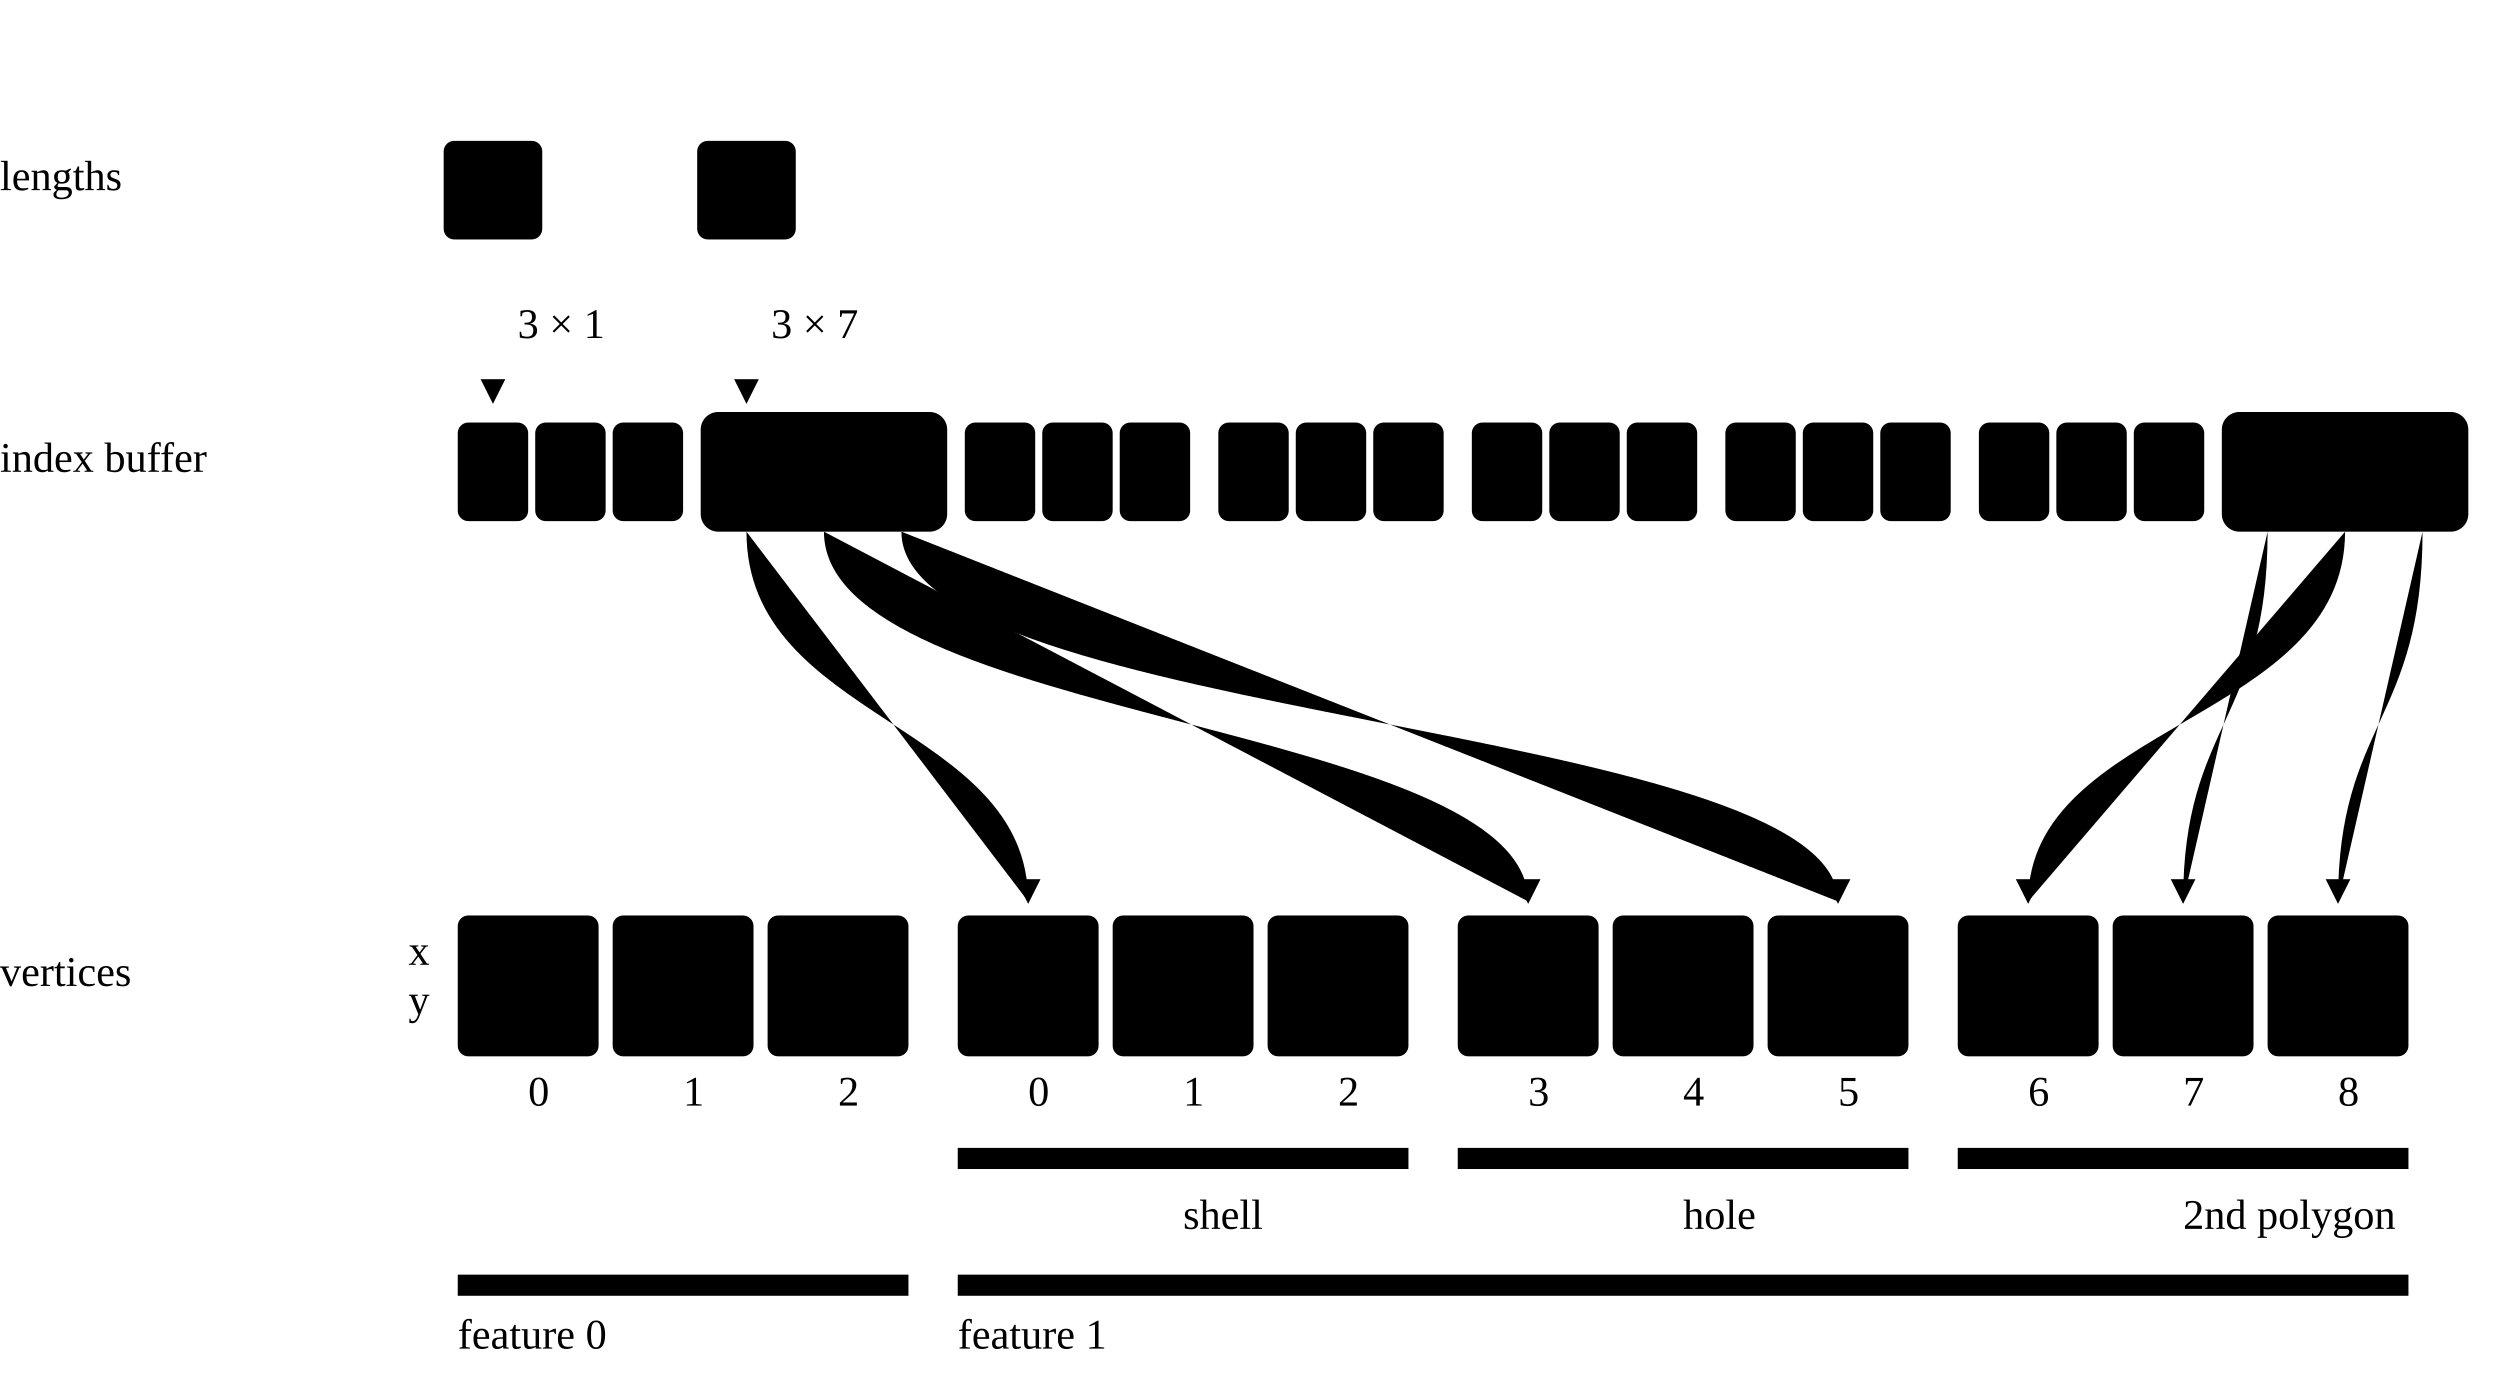
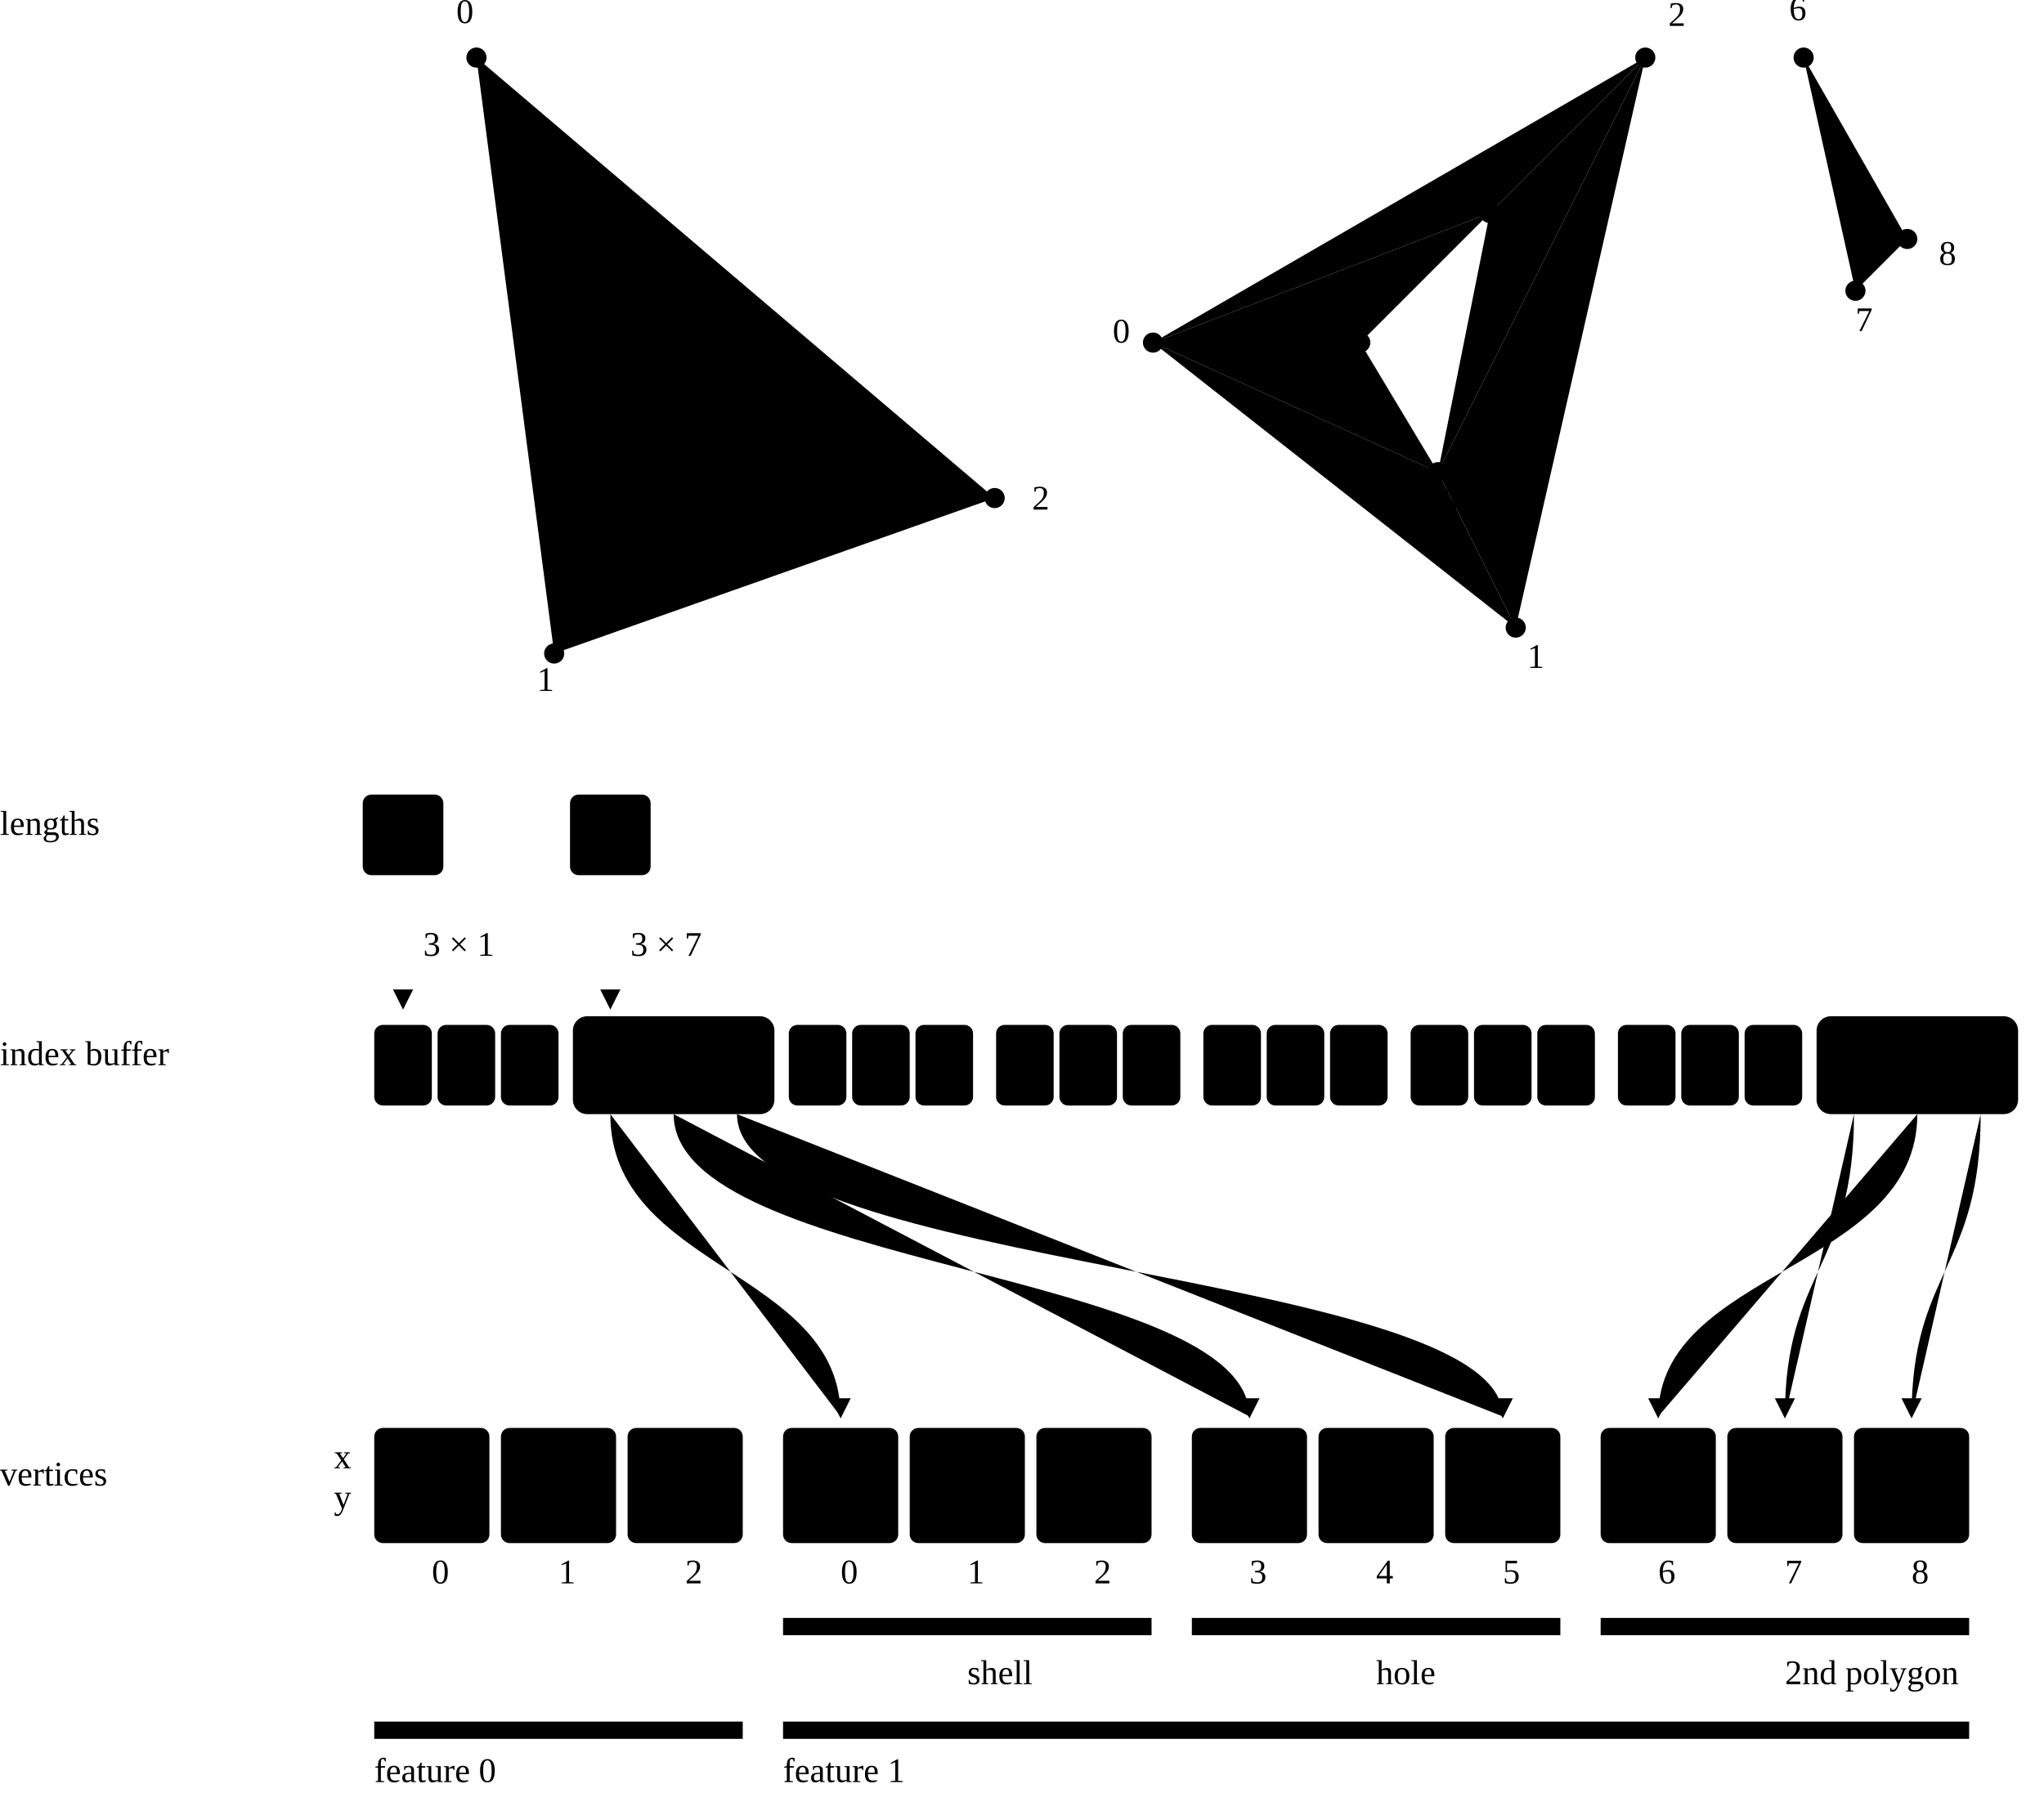
- <svg xmlns="http://www.w3.org/2000/svg" class="mlt-diagram" viewBox="0 0 710 396" role="img" aria-label="Triangle lengths point into the index buffer, whose entries name x,y vertices of their own feature">
+ <svg xmlns="http://www.w3.org/2000/svg" class="mlt-diagram" viewBox="0 0 710 632" role="img" aria-label="The two features and their triangles, then triangle lengths pointing into the index buffer, whose entries name x,y vertices of their own feature">
  <defs>
    <marker id="tess1-arrow" viewBox="0 0 10 10" refX="9" refY="5" markerWidth="7" markerHeight="7" orient="auto-start-reverse">
      <path class="head" d="M0 0L10 5L0 10z" />
    </marker>
  </defs>
  <defs>
    <marker id="tess1-arrow1" viewBox="0 0 10 10" refX="9" refY="5" markerWidth="7" markerHeight="7" orient="auto-start-reverse">
      <path class="head t1" d="M0 0L10 5L0 10z" />
    </marker>
  </defs>
-   <text class="row" x="0" y="54">lengths</text>
-   <rect class="f0" x="126" y="40" width="28" height="28" rx="3" />
-   <text class="cell" x="140" y="54">1</text>
-   <path class="link" d="M140 68V114" marker-end="url(#tess1-arrow)" />
-   <text class="muted small" x="147" y="96">3 × 1</text>
-   <rect class="f1" x="198" y="40" width="28" height="28" rx="3" />
-   <text class="cell" x="212" y="54">7</text>
-   <path class="link" d="M212 68V114" marker-end="url(#tess1-arrow)" />
-   <text class="muted small" x="219" y="96">3 × 7</text>
-   <text class="row" x="0" y="134">index buffer</text>
-   <rect class="f0" x="130" y="120" width="20" height="28" rx="3" />
-   <text class="cell" x="140" y="134">1</text>
-   <rect class="f0" x="152" y="120" width="20" height="28" rx="3" />
-   <text class="cell" x="162" y="134">0</text>
-   <rect class="f0" x="174" y="120" width="20" height="28" rx="3" />
-   <text class="cell" x="184" y="134">2</text>
-   <rect class="f1" x="202" y="120" width="20" height="28" rx="3" />
-   <text class="cell" x="212" y="134">0</text>
-   <rect class="f1" x="224" y="120" width="20" height="28" rx="3" />
-   <text class="cell" x="234" y="134">3</text>
-   <rect class="f1" x="246" y="120" width="20" height="28" rx="3" />
-   <text class="cell" x="256" y="134">5</text>
-   <rect class="f1" x="274" y="120" width="20" height="28" rx="3" />
-   <text class="cell" x="284" y="134">4</text>
-   <rect class="f1" x="296" y="120" width="20" height="28" rx="3" />
-   <text class="cell" x="306" y="134">3</text>
-   <rect class="f1" x="318" y="120" width="20" height="28" rx="3" />
-   <text class="cell" x="328" y="134">0</text>
-   <rect class="f1" x="346" y="120" width="20" height="28" rx="3" />
-   <text class="cell" x="356" y="134">1</text>
-   <rect class="f1" x="368" y="120" width="20" height="28" rx="3" />
-   <text class="cell" x="378" y="134">0</text>
-   <rect class="f1" x="390" y="120" width="20" height="28" rx="3" />
-   <text class="cell" x="400" y="134">5</text>
-   <rect class="f1" x="418" y="120" width="20" height="28" rx="3" />
-   <text class="cell" x="428" y="134">4</text>
-   <rect class="f1" x="440" y="120" width="20" height="28" rx="3" />
-   <text class="cell" x="450" y="134">0</text>
-   <rect class="f1" x="462" y="120" width="20" height="28" rx="3" />
-   <text class="cell" x="472" y="134">2</text>
-   <rect class="f1" x="490" y="120" width="20" height="28" rx="3" />
-   <text class="cell" x="500" y="134">2</text>
-   <rect class="f1" x="512" y="120" width="20" height="28" rx="3" />
-   <text class="cell" x="522" y="134">1</text>
-   <rect class="f1" x="534" y="120" width="20" height="28" rx="3" />
-   <text class="cell" x="544" y="134">5</text>
-   <rect class="f1" x="562" y="120" width="20" height="28" rx="3" />
-   <text class="cell" x="572" y="134">5</text>
-   <rect class="f1" x="584" y="120" width="20" height="28" rx="3" />
-   <text class="cell" x="594" y="134">4</text>
-   <rect class="f1" x="606" y="120" width="20" height="28" rx="3" />
-   <text class="cell" x="616" y="134">2</text>
-   <rect class="f1" x="634" y="120" width="20" height="28" rx="3" />
-   <text class="cell" x="644" y="134">7</text>
-   <rect class="f1" x="656" y="120" width="20" height="28" rx="3" />
-   <text class="cell" x="666" y="134">6</text>
-   <rect class="f1" x="678" y="120" width="20" height="28" rx="3" />
-   <text class="cell" x="688" y="134">8</text>
-   <rect class="pick" x="199" y="117" width="70" height="34" rx="5" />
-   <path class="link t1" d="M212 151C212 205 292 205 292 256" marker-end="url(#tess1-arrow1)" />
-   <path class="link t1" d="M234 151C234 205 434 205 434 256" marker-end="url(#tess1-arrow1)" />
-   <path class="link t1" d="M256 151C256 205 522 205 522 256" marker-end="url(#tess1-arrow1)" />
-   <rect class="pick" x="631" y="117" width="70" height="34" rx="5" />
-   <path class="link t1" d="M644 151C644 205 620 205 620 256" marker-end="url(#tess1-arrow1)" />
-   <path class="link t1" d="M666 151C666 205 576 205 576 256" marker-end="url(#tess1-arrow1)" />
-   <path class="link t1" d="M688 151C688 205 664 205 664 256" marker-end="url(#tess1-arrow1)" />
-   <text class="row" x="0" y="280">vertices</text>
-   <text class="muted small" x="122" y="274" text-anchor="end">x</text>
-   <text class="muted small" x="122" y="288" text-anchor="end">y</text>
-   <rect class="f0" x="130" y="260" width="40" height="40" rx="3" />
-   <text class="cell small" x="150" y="274">55</text>
-   <text class="cell small" x="150" y="288">5</text>
-   <text class="muted small mid" x="150" y="314">0</text>
-   <rect class="f0" x="174" y="260" width="40" height="40" rx="3" />
-   <text class="cell small" x="194" y="274">58</text>
-   <text class="cell small" x="194" y="288">28</text>
-   <text class="muted small mid" x="194" y="314">1</text>
-   <rect class="f0" x="218" y="260" width="40" height="40" rx="3" />
-   <text class="cell small" x="238" y="274">75</text>
-   <text class="cell small" x="238" y="288">22</text>
-   <text class="muted small mid" x="238" y="314">2</text>
-   <rect class="f1" x="272" y="260" width="40" height="40" rx="3" />
-   <text class="cell small" x="292" y="274">7</text>
-   <text class="cell small" x="292" y="288">20</text>
-   <text class="muted small mid" x="292" y="314">0</text>
-   <rect class="f1" x="316" y="260" width="40" height="40" rx="3" />
-   <text class="cell small" x="336" y="274">21</text>
-   <text class="cell small" x="336" y="288">31</text>
-   <text class="muted small mid" x="336" y="314">1</text>
-   <rect class="f1" x="360" y="260" width="40" height="40" rx="3" />
-   <text class="cell small" x="380" y="274">26</text>
-   <text class="cell small" x="380" y="288">9</text>
-   <text class="muted small mid" x="380" y="314">2</text>
-   <rect class="f1" x="414" y="260" width="40" height="40" rx="3" />
-   <text class="cell small" x="434" y="274">15</text>
-   <text class="cell small" x="434" y="288">20</text>
-   <text class="muted small mid" x="434" y="314">3</text>
-   <rect class="f1" x="458" y="260" width="40" height="40" rx="3" />
-   <text class="cell small" x="478" y="274">20</text>
-   <text class="cell small" x="478" y="288">15</text>
-   <text class="muted small mid" x="478" y="314">4</text>
-   <rect class="f1" x="502" y="260" width="40" height="40" rx="3" />
-   <text class="cell small" x="522" y="274">18</text>
-   <text class="cell small" x="522" y="288">25</text>
-   <text class="muted small mid" x="522" y="314">5</text>
-   <rect class="f1" x="556" y="260" width="40" height="40" rx="3" />
-   <text class="cell small" x="576" y="274">69</text>
-   <text class="cell small" x="576" y="288">57</text>
-   <text class="muted small mid" x="576" y="314">6</text>
-   <rect class="f1" x="600" y="260" width="40" height="40" rx="3" />
-   <text class="cell small" x="620" y="274">71</text>
-   <text class="cell small" x="620" y="288">66</text>
-   <text class="muted small mid" x="620" y="314">7</text>
-   <rect class="f1" x="644" y="260" width="40" height="40" rx="3" />
-   <text class="cell small" x="664" y="274">73</text>
-   <text class="cell small" x="664" y="288">64</text>
-   <text class="muted small mid" x="664" y="314">8</text>
-   <path class="bracket" d="M272 326V332H400V326" />
-   <text class="muted small mid" x="336" y="349">shell</text>
-   <path class="bracket" d="M414 326V332H542V326" />
-   <text class="muted small mid" x="478" y="349">hole</text>
-   <path class="bracket" d="M556 326V332H684V326" />
-   <text class="muted small mid" x="620" y="349">2nd polygon</text>
-   <path class="bracket t0" d="M130 362V368H258V362" />
-   <text class="t0 bold" x="130" y="383">feature 0</text>
-   <path class="bracket t1" d="M272 362V368H684V362" />
-   <text class="t1 bold" x="272" y="383">feature 1</text>
+   <polygon class="f0" points="192.5,227 165.5,20 345.5,173" />
+   <polygon class="f1" points="400.5,119 472.5,119 499.5,164" />
+   <polygon class="f1" points="517.5,74 472.5,119 400.5,119" />
+   <polygon class="f1" points="526.5,218 400.5,119 499.5,164" />
+   <polygon class="f1" points="517.5,74 400.5,119 571.5,20" />
+   <polygon class="f1" points="571.5,20 526.5,218 499.5,164" />
+   <polygon class="f1" points="499.5,164 517.5,74 571.5,20" />
+   <polygon class="f1" points="644.5,101 626.5,20 662.5,83" />
+   <circle class="dot" cx="165.5" cy="20" r="3.5" />
+   <text class="vert halo" x="158.5" y="8">0</text>
+   <circle class="dot" cx="192.5" cy="227" r="3.5" />
+   <text class="vert halo" x="186.5" y="240">1</text>
+   <circle class="dot" cx="345.5" cy="173" r="3.5" />
+   <text class="vert halo" x="358.5" y="177">2</text>
+   <circle class="dot" cx="400.5" cy="119" r="3.5" />
+   <text class="vert halo" x="386.5" y="119">0</text>
+   <circle class="dot" cx="526.5" cy="218" r="3.5" />
+   <text class="vert halo" x="530.5" y="232">1</text>
+   <circle class="dot" cx="571.5" cy="20" r="3.5" />
+   <text class="vert halo" x="579.5" y="9">2</text>
+   <circle class="dot" cx="472.5" cy="119" r="3.5" />
+   <text class="vert halo" x="458.5" y="119">3</text>
+   <circle class="dot" cx="517.5" cy="74" r="3.5" />
+   <text class="vert halo" x="523.5" y="61">4</text>
+   <circle class="dot" cx="499.5" cy="164" r="3.5" />
+   <text class="vert halo" x="500.5" y="178">5</text>
+   <circle class="dot" cx="626.5" cy="20" r="3.5" />
+   <text class="vert halo" x="621.5" y="7">6</text>
+   <circle class="dot" cx="644.5" cy="101" r="3.5" />
+   <text class="vert halo" x="644.5" y="115">7</text>
+   <circle class="dot" cx="662.5" cy="83" r="3.5" />
+   <text class="vert halo" x="673.5" y="92">8</text>
+   <text class="row" x="0" y="290">lengths</text>
+   <rect class="f0" x="126" y="276" width="28" height="28" rx="3" />
+   <text class="cell" x="140" y="290">1</text>
+   <path class="link" d="M140 304V350" marker-end="url(#tess1-arrow)" />
+   <text class="muted small" x="147" y="332">3 × 1</text>
+   <rect class="f1" x="198" y="276" width="28" height="28" rx="3" />
+   <text class="cell" x="212" y="290">7</text>
+   <path class="link" d="M212 304V350" marker-end="url(#tess1-arrow)" />
+   <text class="muted small" x="219" y="332">3 × 7</text>
+   <text class="row" x="0" y="370">index buffer</text>
+   <rect class="f0" x="130" y="356" width="20" height="28" rx="3" />
+   <text class="cell" x="140" y="370">1</text>
+   <rect class="f0" x="152" y="356" width="20" height="28" rx="3" />
+   <text class="cell" x="162" y="370">0</text>
+   <rect class="f0" x="174" y="356" width="20" height="28" rx="3" />
+   <text class="cell" x="184" y="370">2</text>
+   <rect class="f1" x="202" y="356" width="20" height="28" rx="3" />
+   <text class="cell" x="212" y="370">0</text>
+   <rect class="f1" x="224" y="356" width="20" height="28" rx="3" />
+   <text class="cell" x="234" y="370">3</text>
+   <rect class="f1" x="246" y="356" width="20" height="28" rx="3" />
+   <text class="cell" x="256" y="370">5</text>
+   <rect class="f1" x="274" y="356" width="20" height="28" rx="3" />
+   <text class="cell" x="284" y="370">4</text>
+   <rect class="f1" x="296" y="356" width="20" height="28" rx="3" />
+   <text class="cell" x="306" y="370">3</text>
+   <rect class="f1" x="318" y="356" width="20" height="28" rx="3" />
+   <text class="cell" x="328" y="370">0</text>
+   <rect class="f1" x="346" y="356" width="20" height="28" rx="3" />
+   <text class="cell" x="356" y="370">1</text>
+   <rect class="f1" x="368" y="356" width="20" height="28" rx="3" />
+   <text class="cell" x="378" y="370">0</text>
+   <rect class="f1" x="390" y="356" width="20" height="28" rx="3" />
+   <text class="cell" x="400" y="370">5</text>
+   <rect class="f1" x="418" y="356" width="20" height="28" rx="3" />
+   <text class="cell" x="428" y="370">4</text>
+   <rect class="f1" x="440" y="356" width="20" height="28" rx="3" />
+   <text class="cell" x="450" y="370">0</text>
+   <rect class="f1" x="462" y="356" width="20" height="28" rx="3" />
+   <text class="cell" x="472" y="370">2</text>
+   <rect class="f1" x="490" y="356" width="20" height="28" rx="3" />
+   <text class="cell" x="500" y="370">2</text>
+   <rect class="f1" x="512" y="356" width="20" height="28" rx="3" />
+   <text class="cell" x="522" y="370">1</text>
+   <rect class="f1" x="534" y="356" width="20" height="28" rx="3" />
+   <text class="cell" x="544" y="370">5</text>
+   <rect class="f1" x="562" y="356" width="20" height="28" rx="3" />
+   <text class="cell" x="572" y="370">5</text>
+   <rect class="f1" x="584" y="356" width="20" height="28" rx="3" />
+   <text class="cell" x="594" y="370">4</text>
+   <rect class="f1" x="606" y="356" width="20" height="28" rx="3" />
+   <text class="cell" x="616" y="370">2</text>
+   <rect class="f1" x="634" y="356" width="20" height="28" rx="3" />
+   <text class="cell" x="644" y="370">7</text>
+   <rect class="f1" x="656" y="356" width="20" height="28" rx="3" />
+   <text class="cell" x="666" y="370">6</text>
+   <rect class="f1" x="678" y="356" width="20" height="28" rx="3" />
+   <text class="cell" x="688" y="370">8</text>
+   <rect class="pick" x="199" y="353" width="70" height="34" rx="5" />
+   <path class="link t1" d="M212 387C212 441 292 441 292 492" marker-end="url(#tess1-arrow1)" />
+   <path class="link t1" d="M234 387C234 441 434 441 434 492" marker-end="url(#tess1-arrow1)" />
+   <path class="link t1" d="M256 387C256 441 522 441 522 492" marker-end="url(#tess1-arrow1)" />
+   <rect class="pick" x="631" y="353" width="70" height="34" rx="5" />
+   <path class="link t1" d="M644 387C644 441 620 441 620 492" marker-end="url(#tess1-arrow1)" />
+   <path class="link t1" d="M666 387C666 441 576 441 576 492" marker-end="url(#tess1-arrow1)" />
+   <path class="link t1" d="M688 387C688 441 664 441 664 492" marker-end="url(#tess1-arrow1)" />
+   <text class="row" x="0" y="516">vertices</text>
+   <text class="muted small" x="122" y="510" text-anchor="end">x</text>
+   <text class="muted small" x="122" y="524" text-anchor="end">y</text>
+   <rect class="f0" x="130" y="496" width="40" height="40" rx="3" />
+   <text class="cell small" x="150" y="510">55</text>
+   <text class="cell small" x="150" y="524">5</text>
+   <text class="muted small mid" x="150" y="550">0</text>
+   <rect class="f0" x="174" y="496" width="40" height="40" rx="3" />
+   <text class="cell small" x="194" y="510">58</text>
+   <text class="cell small" x="194" y="524">28</text>
+   <text class="muted small mid" x="194" y="550">1</text>
+   <rect class="f0" x="218" y="496" width="40" height="40" rx="3" />
+   <text class="cell small" x="238" y="510">75</text>
+   <text class="cell small" x="238" y="524">22</text>
+   <text class="muted small mid" x="238" y="550">2</text>
+   <rect class="f1" x="272" y="496" width="40" height="40" rx="3" />
+   <text class="cell small" x="292" y="510">7</text>
+   <text class="cell small" x="292" y="524">20</text>
+   <text class="muted small mid" x="292" y="550">0</text>
+   <rect class="f1" x="316" y="496" width="40" height="40" rx="3" />
+   <text class="cell small" x="336" y="510">21</text>
+   <text class="cell small" x="336" y="524">31</text>
+   <text class="muted small mid" x="336" y="550">1</text>
+   <rect class="f1" x="360" y="496" width="40" height="40" rx="3" />
+   <text class="cell small" x="380" y="510">26</text>
+   <text class="cell small" x="380" y="524">9</text>
+   <text class="muted small mid" x="380" y="550">2</text>
+   <rect class="f1" x="414" y="496" width="40" height="40" rx="3" />
+   <text class="cell small" x="434" y="510">15</text>
+   <text class="cell small" x="434" y="524">20</text>
+   <text class="muted small mid" x="434" y="550">3</text>
+   <rect class="f1" x="458" y="496" width="40" height="40" rx="3" />
+   <text class="cell small" x="478" y="510">20</text>
+   <text class="cell small" x="478" y="524">15</text>
+   <text class="muted small mid" x="478" y="550">4</text>
+   <rect class="f1" x="502" y="496" width="40" height="40" rx="3" />
+   <text class="cell small" x="522" y="510">18</text>
+   <text class="cell small" x="522" y="524">25</text>
+   <text class="muted small mid" x="522" y="550">5</text>
+   <rect class="f1" x="556" y="496" width="40" height="40" rx="3" />
+   <text class="cell small" x="576" y="510">69</text>
+   <text class="cell small" x="576" y="524">57</text>
+   <text class="muted small mid" x="576" y="550">6</text>
+   <rect class="f1" x="600" y="496" width="40" height="40" rx="3" />
+   <text class="cell small" x="620" y="510">71</text>
+   <text class="cell small" x="620" y="524">66</text>
+   <text class="muted small mid" x="620" y="550">7</text>
+   <rect class="f1" x="644" y="496" width="40" height="40" rx="3" />
+   <text class="cell small" x="664" y="510">73</text>
+   <text class="cell small" x="664" y="524">64</text>
+   <text class="muted small mid" x="664" y="550">8</text>
+   <path class="bracket" d="M272 562V568H400V562" />
+   <text class="muted small mid" x="336" y="585">shell</text>
+   <path class="bracket" d="M414 562V568H542V562" />
+   <text class="muted small mid" x="478" y="585">hole</text>
+   <path class="bracket" d="M556 562V568H684V562" />
+   <text class="muted small mid" x="620" y="585">2nd polygon</text>
+   <path class="bracket t0" d="M130 598V604H258V598" />
+   <text class="t0 bold" x="130" y="619">feature 0</text>
+   <path class="bracket t1" d="M272 598V604H684V598" />
+   <text class="t1 bold" x="272" y="619">feature 1</text>
</svg>
